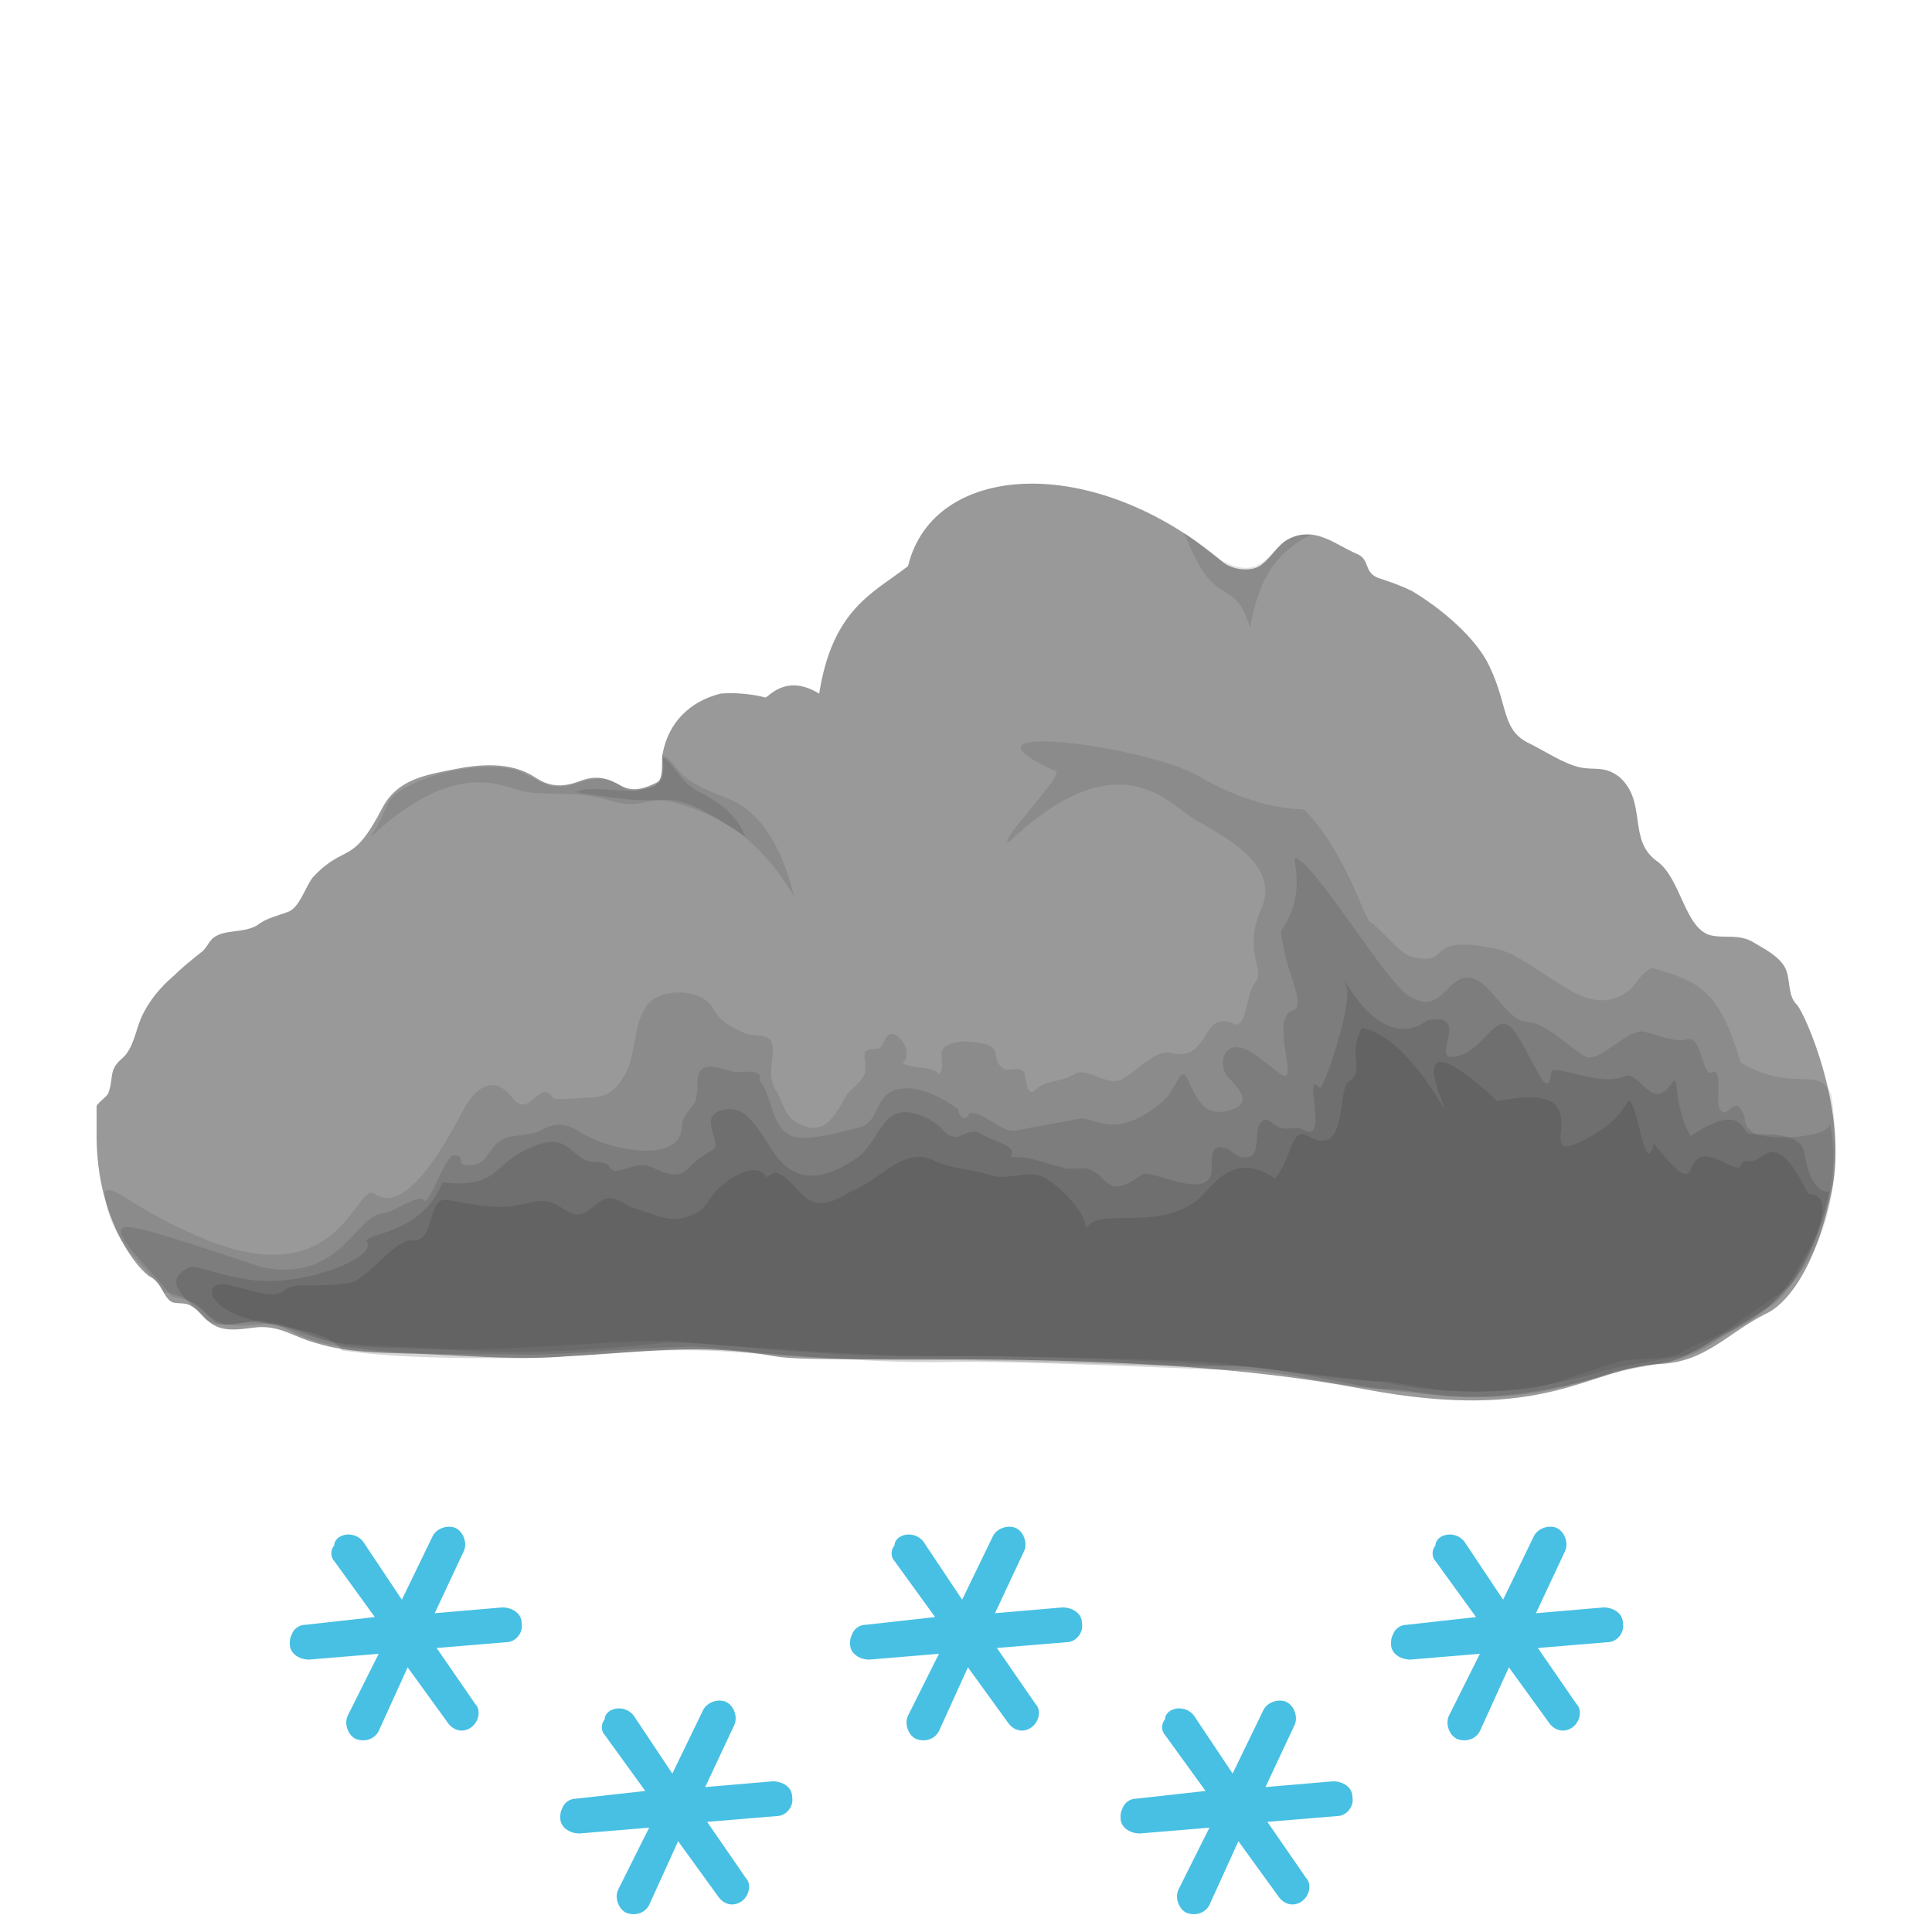
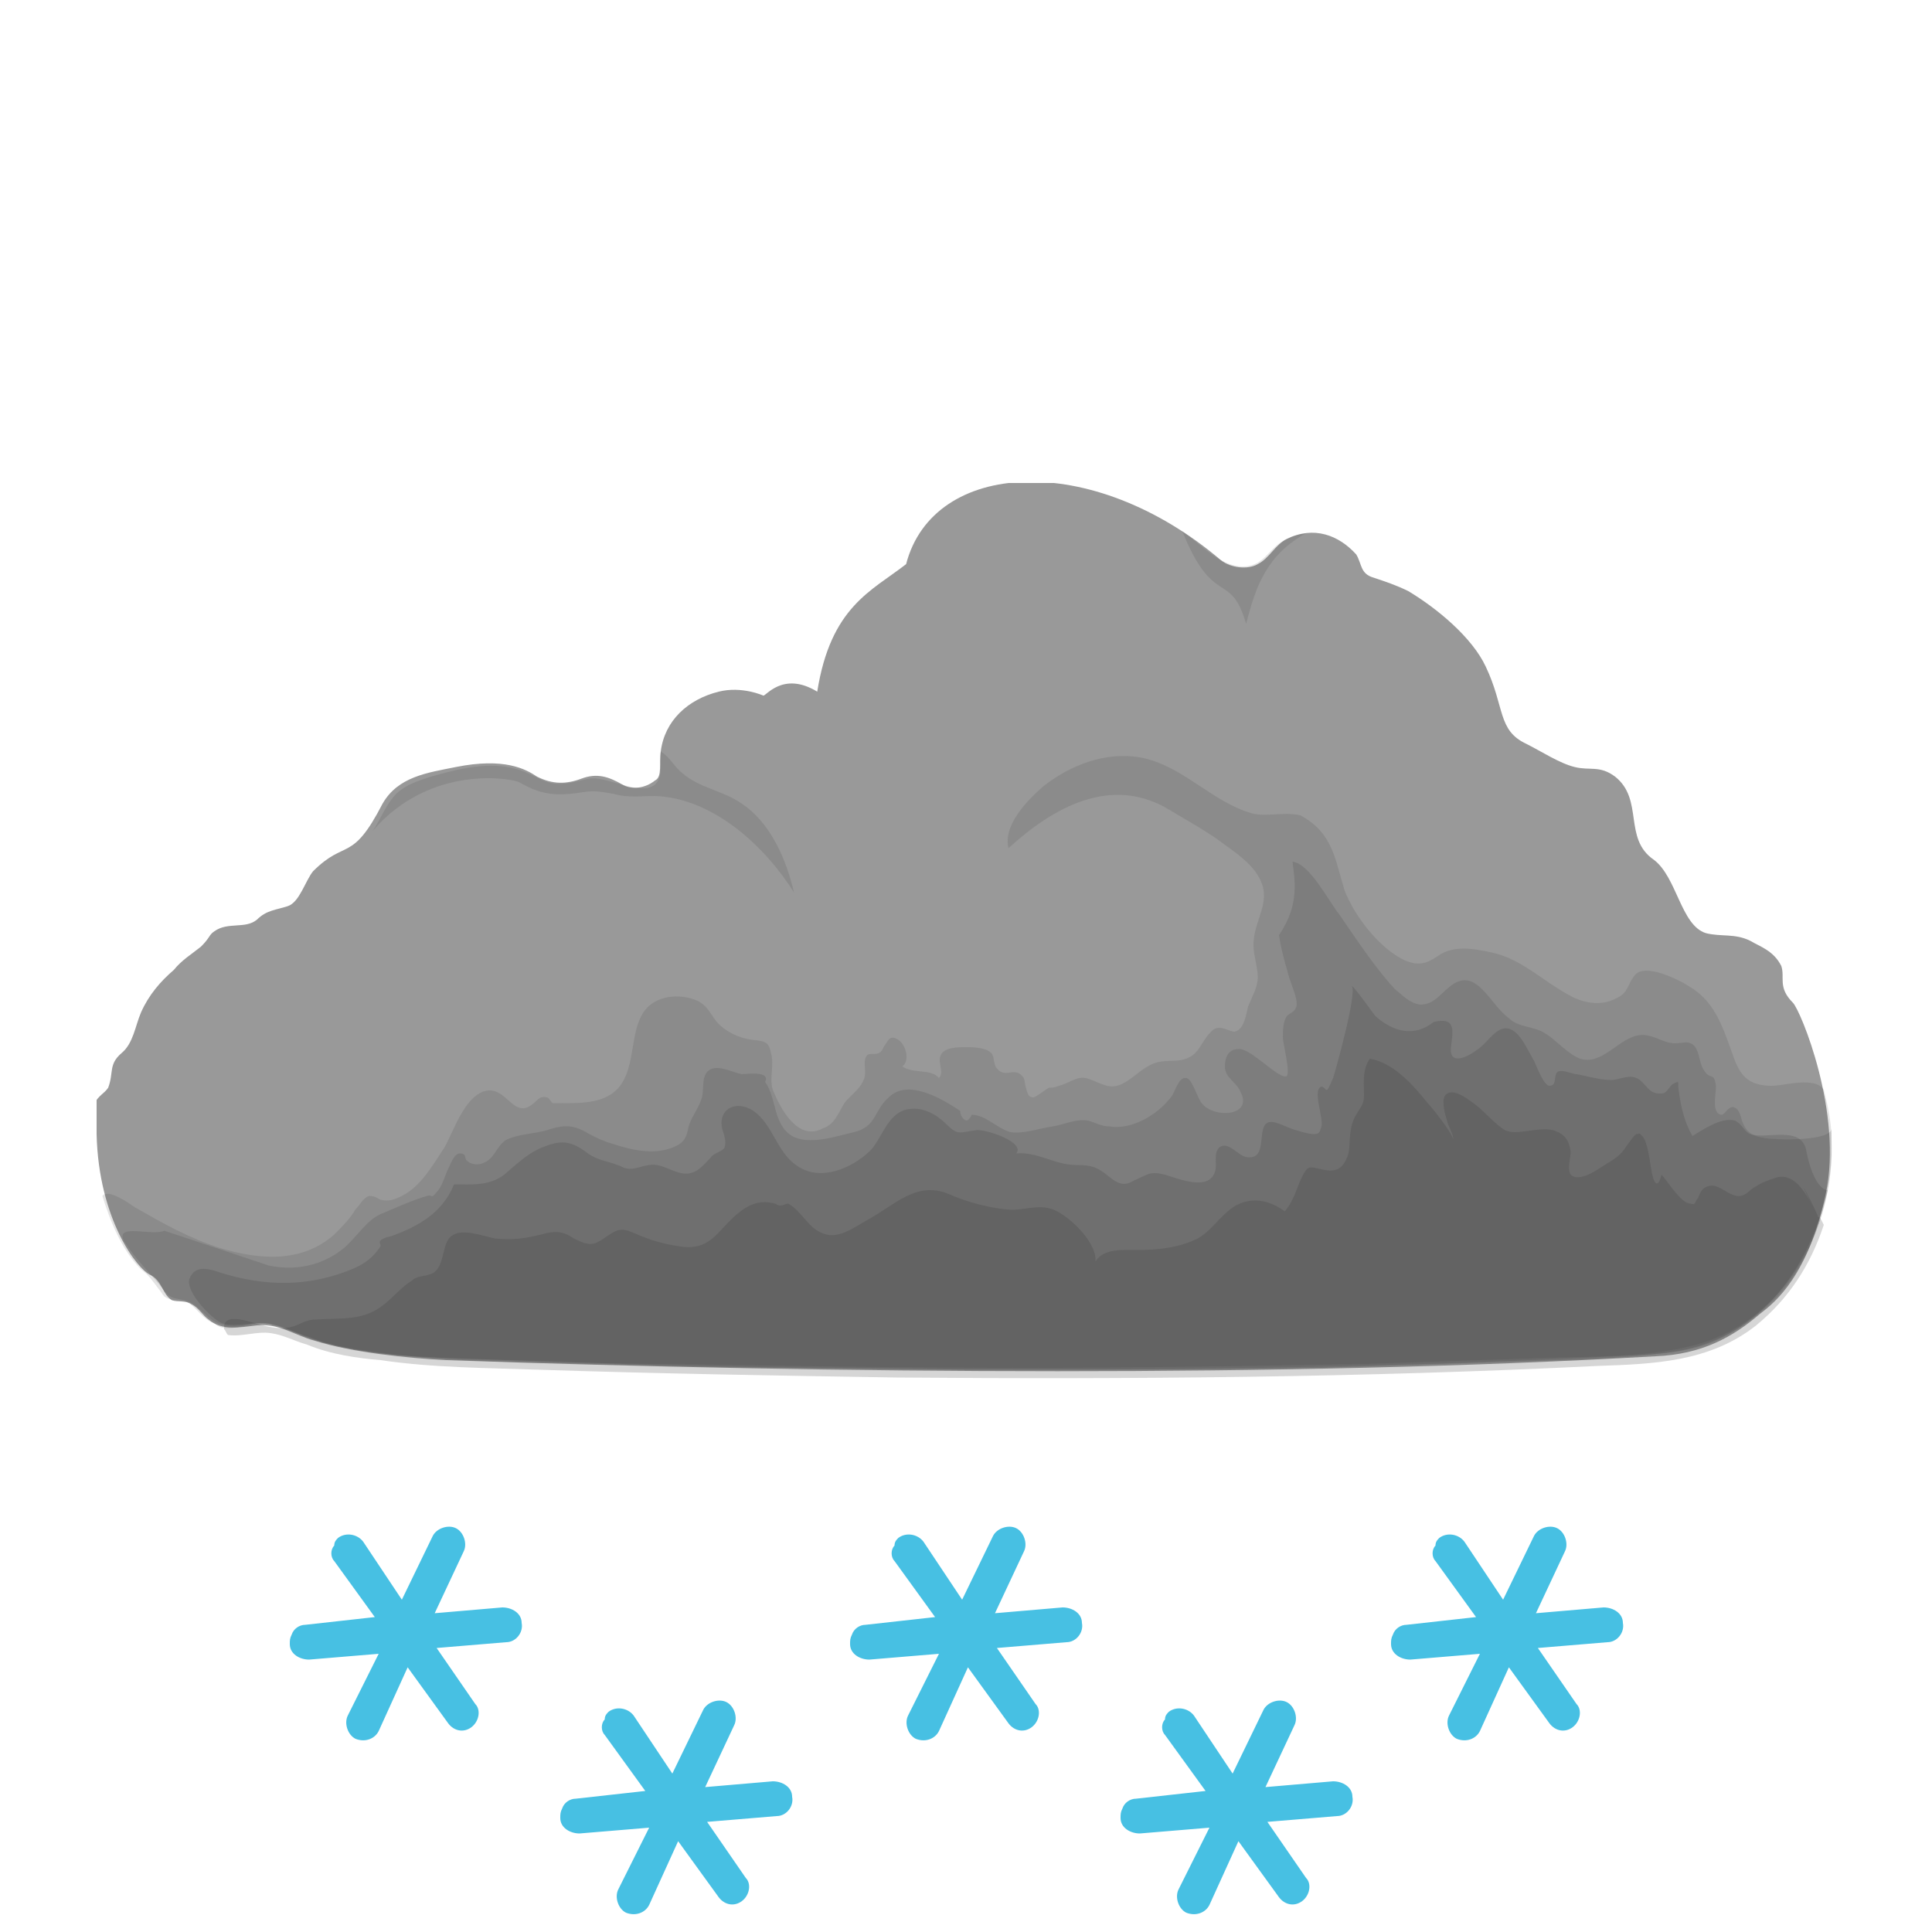
<svg xmlns="http://www.w3.org/2000/svg" xmlns:xlink="http://www.w3.org/1999/xlink" x="0" y="0" viewBox="0 0 100 100">
  <style type="text/css">.cloud4-primitive {
  color: #323232;
  fill: #999999;
}.snowflake-primitive {
  fill: #47c0e3;
}</style>
  <symbol id="cloud">
-     <path d="M88,27c-0.5-0.5-0.3-1.3-0.6-1.9c-0.3-0.6-1.1-1-1.6-1.3c-0.8-0.5-1.5-0.2-2.3-0.4c-1.3-0.4-1.5-2.9-2.7-3.8 c-1.6-1.1-0.5-3.1-2-4.4c-0.8-0.6-1.3-0.3-2.1-0.5c-0.8-0.2-1.7-0.8-2.5-1.2c-1.5-0.7-1.1-1.9-2.1-4c-0.7-1.5-2.5-3-4-3.9 c-0.6-0.3-1.2-0.5-1.8-0.7c-0.7-0.3-0.4-0.9-1-1.2c-1.2-0.5-2.2-1.5-3.6-0.8c-0.6,0.3-0.9,1-1.5,1.4c-0.5,0.3-1.4,0.2-1.9-0.2 c-6.7-5.7-15-5.2-16.3,0.2c-1.8,1.4-3.9,2.2-4.6,6.6c-1.8-1.1-2.7,0.3-2.8,0.2c0,0-1-0.3-2.3-0.2c-1.6,0.4-2.7,1.5-3,3.1 c-0.1,0.3,0.1,1.3-0.3,1.5c-0.6,0.3-1.2,0.5-1.8,0.2c-0.7-0.4-1.3-0.6-2.1-0.3c-0.8,0.3-1.5,0.4-2.3-0.1c-0.6-0.4-1.7-1-4.2-0.5 c-1.5,0.3-3,0.5-3.8,2c-1.6,3.1-1.9,1.8-3.6,3.6c-0.4,0.5-0.7,1.6-1.3,1.8c-0.5,0.2-1.1,0.3-1.6,0.7c-0.7,0.4-1.6,0.2-2.2,0.6 c-0.3,0.2-0.4,0.6-0.7,0.8c-0.5,0.4-1,0.8-1.4,1.2c-0.7,0.6-1.3,1.3-1.7,2.2c-0.3,0.7-0.4,1.6-1,2.1c-0.7,0.6-0.4,1-0.7,1.8 c-0.2,0.3-0.5,0.4-0.7,0.8C0,32.6,0,33.3,0,33.8c0,4.4,2.2,7,2.8,7.3c0.6,0.3,0.6,1,1.1,1.3c0.3,0.1,0.7,0,1,0.2 c0.4,0.2,0.6,0.6,0.9,0.8c0.7,0.6,1.6,0.4,2.5,0.3c1.2-0.1,1.9,0.5,3,0.8c1.9,0.6,4,0.5,6,0.6c2.4,0.1,4.7,0.3,7.1,0.1 c3.9-0.2,6.8-0.7,10.7,0c2.7,0.5,18.5-0.6,30.5,1.7c9.5,1.8,11.6-1.1,15.3-1.3c2.4-0.1,3.5-1.6,5.5-2.6c0.9-0.4,2.5-2,3.4-6.3 C90.7,32.5,88.4,27.4,88,27z" />
+     <path d="M87.8,26.9c-0.8-0.8-0.4-1.3-0.6-1.9c-0.4-0.8-1.1-1-1.6-1.3c-0.8-0.4-1.5-0.2-2.3-0.4 c-1.3-0.4-1.5-2.9-2.7-3.8c-1.6-1.1-0.5-3.1-2-4.3c-0.8-0.6-1.3-0.3-2.1-0.5c-0.8-0.2-1.7-0.8-2.5-1.2c-1.5-0.7-1.1-1.9-2.1-4 c-0.7-1.5-2.5-3-4-3.9c-0.6-0.3-1.2-0.5-1.8-0.7c-0.7-0.2-0.6-0.7-0.9-1.2c-0.9-1-2.2-1.5-3.6-0.8c-0.6,0.3-0.9,1-1.5,1.3 c-0.5,0.3-1.4,0.2-1.9-0.2c-6.7-5.7-14.9-5.2-16.3,0.2c-1.8,1.4-3.9,2.2-4.6,6.6c-1.8-1.1-2.7,0.3-2.8,0.2c0,0-1.1-0.5-2.3-0.2 c-1.6,0.4-2.8,1.5-3,3.1c-0.1,0.6,0.1,1.3-0.3,1.5c-0.5,0.4-1.2,0.5-1.7,0.2c-0.7-0.4-1.3-0.6-2.1-0.3c-0.8,0.3-1.5,0.3-2.3-0.1 c-0.6-0.4-1.7-1-4.2-0.5c-1.5,0.3-3,0.5-3.8,1.9c-1.6,3.1-1.9,1.8-3.6,3.5c-0.4,0.5-0.7,1.6-1.3,1.8c-0.6,0.2-1.1,0.2-1.6,0.7 c-0.6,0.5-1.5,0.1-2.2,0.6c-0.3,0.2-0.2,0.3-0.7,0.8c-0.5,0.4-1,0.7-1.4,1.2c-0.7,0.6-1.3,1.3-1.7,2.2c-0.3,0.7-0.4,1.6-1,2.1 c-0.7,0.6-0.4,1-0.7,1.8c-0.2,0.3-0.5,0.4-0.7,0.8C0,32.5,0,33.1,0,33.7c0.1,4.4,2.1,7,2.8,7.3c0.6,0.3,0.6,1,1.1,1.3 c0.3,0.1,0.7,0,1,0.2c0.4,0.2,0.6,0.6,0.9,0.8c0.7,0.6,1.6,0.4,2.5,0.3c1.2-0.1,1.9,0.5,3,0.8c1.9,0.6,4.8,0.9,6.8,1 c20.1,0.7,43.4,0.9,62.6-0.2c2.4-0.1,4-1,5.4-2.2c0.8-0.6,2.5-2,3.4-6.2S88.2,27.3,87.8,26.9z" />
    <g fill="currentColor">
-       <path opacity="0.14" d="M89.8,31.7c-0.6-1.6-2-0.1-4.7-1.7c-1.1-3.7-2.1-4.2-4.6-4.9c-0.5,0.2-0.8,0.8-1.1,1.1 c-0.6,0.5-1.3,0.7-2.1,0.5c-1.5-0.4-3.4-2.3-4.9-2.6c-3.9-0.8-2.1,1-4.4,0.4c-0.6-0.2-1.5-1.4-2.1-1.8c-0.3-0.2-1.3-3.7-3.4-5.8 c-2.3-0.1-4-0.9-5.6-1.8c-2.7-1.5-13.2-2.9-7.3-0.2c0.7,0-3,3.7-2.4,3.7c5.7-5.4,8.3-2,9.6-1.2c2,1.1,4.4,2.5,3.5,4.6 c-1,2.2,0.2,3.2-0.3,3.8c-0.5,0.6-0.5,2.5-1.1,2.2c-1.8-0.8-1.2,2-3.3,1.5c-0.8-0.2-1.8,1-2.6,1.4c-0.8,0.3-1.7-0.7-2.4-0.3 c-0.6,0.4-1.5,0.3-2,0.8c-0.5,0.5-0.5-0.8-0.6-0.9c-0.3-0.4-0.9,0.1-1.2-0.3c-0.5-0.5,0.1-1-1-1.2c-0.5-0.1-1.4-0.2-1.9,0.2 c-0.4,0.3,0.1,1-0.3,1.4c-0.4-0.5-1.3-0.2-1.9-0.6c0.5-0.3,0.1-1.2-0.3-1.4c-0.7-0.4-0.5,0.7-1.1,0.7c-0.8,0-0.5,0.3-0.5,1 c0,0.6-0.7,1-1,1.4c-0.6,1.1-1.2,2.3-2.7,1.3c-0.5-0.3-0.6-1-0.9-1.5c-0.5-0.8-0.2-1.3-0.2-2.2c0-0.9-0.8-0.6-1.4-0.8 c-0.7-0.3-1.3-0.6-1.7-1.3c-0.5-1-2.5-1.1-3.3-0.3c-0.9,1-0.6,2.7-1.3,3.8c-0.4,0.7-0.9,1.1-1.7,1.1c-0.3,0-1.9,0.2-2,0 c-0.7-1-1.2,1.2-2.1,0c-1-1.3-2-0.4-2.6,0.8c-0.9,1.7-2.9,5.3-4.5,4.2c-1-0.7-1.7,5.3-8.9,2.3c-3.6-1.5-4.7-2.9-5.1-2.4 c0.3,2.7,2,3.6,3.1,5.2c1.2,0.1,1.9,0.9,2.5,1.4c0.6,0.7,2.2-0.2,2.7,0.1c1.3,0.1,2.5,0.9,3.8,1.1c1.7,0.2,3.4,0.2,5.1,0.3 c3.6,0.2,8.1-0.4,11.9-0.4c1.4,0,7.9,0.9,13.5,0.8c4.3-0.1,10.7,0.2,15.8,0.5c1.8,0.1,6.3,0.7,7.4,0.8c1.2,0.1,2.7,0.8,7.9,0.4 c1-0.1,4.1-1.3,5-1.5c0.8-0.1,2.5,0,3.1-0.5C83.8,43.9,91.3,42.7,89.8,31.7z" />
-       <path opacity="0.16" d="M85.7,33.6c-0.6-0.5-0.2-0.6-0.6-1.2c-0.4-0.6-0.7,0.6-1.1,0c-0.2-0.4,0.2-2.2-0.4-1.9 c-0.5,0.3-0.5-2-1.3-1.7c-0.5,0.2-1.7-0.3-2.2-0.4c-0.8-0.2-2.3,1.6-3,1.3c-0.4-0.1-2.1-1.8-3-1.8c-1.2,0-2-2.4-3.2-2.3 c-1.1,0.1-1.3,1.9-2.9,1c-1.2-0.6-5-7.1-6-7.2c0.1,0.9,0.4,2.2-0.7,3.8c0.2,2.1,1.4,3.9,0.6,4.1c-1.2,0.4,0.4,4-0.6,3.3 c-0.6-0.4-1.6-1.4-2.3-1.4c-0.8,0-0.9,1.1-0.4,1.6c0.6,0.6,1.3,1.4-0.1,1.7c-1.2,0.3-1.6-0.7-2-1.6c-0.4-0.9-0.6,0.5-1.3,1.1 c-2.5,2.1-3.5,0.8-4.3,0.9c-1,0.2-2.3,0.4-3.2,0.6c-0.9,0.2-1.6-0.9-2.5-0.9c-0.1,0.2-0.2,0.3-0.3,0.3c-0.2-0.1-0.3-0.3-0.3-0.5 c-0.9-0.6-2.1-1.3-3.2-1c-1.2,0.3-0.8,1.8-2.1,2c-0.8,0.2-2.5,0.7-3.3,0.4c-1.1-0.4-1-2.1-1.7-2.9c0.3-0.6-1-0.4-1.2-0.4 c-0.7-0.1-1.9-0.8-2,0.4c0,0.3,0,0.7-0.1,1.1c-0.2,0.4-0.7,0.7-0.7,1.3c-0.1,2.1-4,1.1-5.1,0.4c-0.8-0.5-1.3-0.7-2.2-0.2 c-0.7,0.4-1.7,0.1-2.3,0.7c-0.6,0.6-0.6,1.2-1.6,1.1c-0.5-0.1,0-0.5-0.6-0.5c-0.5,0-1.3,2.8-1.6,2.3c-0.2-0.3-1.7,0.7-2,0.7 c-1.5,0-2.2,3.6-6.3,2.8c-4.3-1.4-7.1-2.4-7.3-2c-0.3,0.5,1.5,2.1,2.6,3.5c0.9,0.2,1.2,0.3,1.7,0.8c1.2,1.4,3.3,0.2,4.2,0.8 c1.3,0.5,2.5,0.9,3.9,1c1.7,0.1,3.5,0.1,5.2,0.2c3.4,0.2,6.7,0,10.5-0.4c1.5-0.1,8.4,0.7,15,0.7c4.8,0,11.6,0.2,13,0.3 c1.5,0.1,7.5,1,8.9,1c1.6-0.1,4.5,1.5,11.2-0.4c1.2-0.4,3.4-0.7,4.5-0.9c1-0.2,2.1-1.2,5.2-3.3c1-0.6,3.4-5,2.5-8.8 C89.9,33.9,86.4,34.1,85.7,33.6z" />
-       <path opacity="0.18" d="M85.4,33.6c-0.4-0.7-0.9-1.1-2.9,0.2c-1-1.8-0.5-3.4-1-2.7c-1,1.5-1.6-0.7-2.4-0.4 c-1.3,0.6-3.7-0.7-3.8-0.2c-0.2,1.7-0.9-0.7-1.9-2.1c-1-1.4-1.6,1.3-3.3,1.3c-0.9,0,1-2.3-1.2-1.9c-2.7,2-4.8-3.3-4.2-1.7 c0.3,0.9-1.2,5.4-1.4,5.2c-0.9-1,0.5,2.9-0.8,2.2c-0.5-0.3-0.9,0.1-1.4-0.2c-0.3-0.2-0.6-0.6-0.9-0.1c-0.3,0.5,0.1,1.8-0.8,1.7 c-0.5,0-0.7-0.5-1.1-0.5c-0.9-0.2-0.4,1.3-0.7,1.6c-0.7,0.9-3-0.5-3.5-0.2c-1.9,1.4-1.7,0-2.8-0.3c-0.5-0.1-0.9,0.1-1.4-0.1 c-0.9-0.2-1.7-0.6-2.6-0.5c0.5-0.6-1.1-0.9-1.5-1.2c-0.6-0.4-1,0.3-1.6,0.1c-0.3-0.1-0.4-0.4-0.7-0.6c-0.4-0.3-0.8-0.5-1.3-0.6 c-1.6-0.3-1.7,1.5-2.8,2.3c-1.3,0.9-2.8,1.5-4,0.2c-0.7-0.7-1.4-2.7-2.6-2.7c-2,0.1-0.3,1.8-0.9,2.1c-0.5,0.3-0.8,0.5-1.2,0.9 c-0.6,0.7-1.3,0.3-2,0c-0.7-0.3-1.2,0.2-1.9,0.2c-0.2,0-0.3-0.4-0.5-0.4c-0.4-0.1-0.7,0-1.1-0.2c-0.5-0.3-0.9-0.9-1.6-0.9 c-0.6,0-1.4,0.4-1.9,0.7c-0.5,0.3-0.9,0.8-1.4,1.1c-0.7,0.4-1.6,0.4-2.4,0.3c-1.1,2.8-4.2,2.6-3.9,3.1c0.4,0.7-2.3,1.9-4.8,2 c-2.1,0.1-4-0.9-4.4-0.7c-1.5,0.7-0.2,1.6,0.9,2.7C6.6,44,7.7,43,9.6,43.7c0.8,0.3,1,0.6,2.5,0.9c2.9,0.5,6,0.5,9,0.5 c3.2,0.1,5.3-0.3,9.8-0.4c1.3,0,5.6,0.8,12.9,0.7c3.9,0,12.9,0.4,14.8,0.3c2.1-0.1,6.6,1.1,8.6,1.3c1.9,0.1,5.6,1.1,11.3-1 c0.6-0.2,3-0.3,4.5-1.1c0.6-0.3,2.9-1.9,3.5-2.2c1.4-0.8,2.7-3.6,3.2-6.1c0,0.2-1,0.2-1.3-1.9C88.2,33.3,85.5,33.9,85.4,33.6z" />
-       <path opacity="0.2" d="M35.2,35.7C35.1,35.6,34.8,35.5,35.2,35.7L35.2,35.7z M84.1,35.1c-2.5-1.2-0.6,2.7-3.5-0.9 c-0.5,2.1-0.9-3-1.4-2.1c-0.5,0.9-1.4,1.5-2.4,2c-2.7,1.3,1.5-3.3-4.3-2.1c0,0-4.6-4.5-2.9-0.1c0.8,2.1-1.3-3.1-4.1-3.7 c-0.8,1.4,0.2,2.2-0.7,2.8c-0.6,0.4,0,4-2.1,2.8c-0.9-0.5-0.8,1.1-1.7,2.2c-2.2-1.5-3.2,0.4-4,1.1c-2.2,1.7-5.1,0.3-5.8,1.5 c0.1-0.9-1.9-2.8-2.6-2.8c-0.8-0.1-1.6,0.3-2.4,0c-1-0.3-1.9-0.3-2.8-0.7c-1.5-0.8-2.7,0.8-4,1.4c-0.7,0.3-1.5,1-2.3,0.7 c-0.8-0.3-1.1-1.2-1.9-1.5c0,0-0.2,0-0.3,0.1c-0.4,0.3-0.2-0.1-0.6-0.2c-0.7-0.2-1.7,0.5-2.2,1c-0.6,0.7-0.6,1.1-1.6,1.4 c-0.9,0.3-1.7-0.2-2.5-0.4c-0.8-0.2-1.2-1-2.1-0.3c-0.6,0.5-0.9,0.8-1.7,0.3c-1-0.7-1.4-0.4-2.5-0.2c-1.1,0.2-2.5-0.1-3.6-0.3 c-1-0.1-0.6,2.2-1.7,2.1c-1-0.1-2.3,2-3.3,2.2c-1.7,0.3-2.8-0.1-3.4,0.4c-0.9,0.8-4-1.3-3.7,0.3c1.2,1.9,5.6,1.2,6.7,2.8 c2.9,0.4,6,0.4,8.9,0.4c3.1,0,6-0.5,9.8-0.4c1.3,0,8.9,0.7,12.5,0.6c3.7-0.1,13.2,0.4,14.9,0.4c2.1-0.1,5.8,1,8,1 c1.9,0,4.3,1.2,10.9-0.6c1.3-0.4,3-0.7,3.6-0.8c0.7-0.1,2.3-1.1,2.9-1.4c1.7-0.8,2.9-1.5,4.3-4.2c0,0.1,1.8-3.1,0.1-3.1 c-1.7-3.4-2.2-1.8-2.9-1.7C84.6,35,85.7,35.9,84.1,35.1z" />
-       <path opacity="0.14" d="M26,15.3c0.9-0.1,1.4,0.9,2.1,0.6c0.6-0.2,1.3,0.1,1.2-1.8c1,0.5,0.3,1.1,3.3,2.2c2.5,0.9,3.3,4.3,3.5,5.1 c-1.5-2.5-3.2-4-6-4.8c-1.6-0.5-1.7,0.3-3.3-0.1c-1.9-0.6-2.8-0.3-4.5-0.5c-1.3-0.2-3.5-1.9-8.1,2.3c0.9-1.4,0.7-1.8,1.4-2.3 c1.7-1.1,4.2-1.5,5.9-1.2c0.6,0.1,1.3,0.7,2.1,0.9C24.7,15.8,24.7,15.4,26,15.3z" />
-       <path opacity="0.14" d="M62.8,2.7c-1.9-0.3-1.9,2.2-3.9,1.6c-1.2-0.4-1.6-1.1-2.6-1.7c1.6,4.2,2.6,2.1,3.4,4.9C60.1,5.4,60.7,3.8,62.8,2.7z" />
-       <path opacity="0.16" d="M29.1,15.5c0.2-0.1,0.3-0.5,0.2-1.3c0.5,0.2,0.9,1.3,1.9,1.8c2,1,2.2,2,2.4,2.3c-2.2-1.4-3.1-2-4.6-1.9 c-1.6,0.1-3.4-0.3-4.2-0.4C25.8,15.5,27.9,16.4,29.1,15.5z" />
+       <path opacity="0.14" d="M89.8,34c0-0.9-0.2-1.8-0.4-2.6c-0.5-0.7-2-0.2-2.7-0.2c-1.7,0-1.8-1.1-2.3-2.4 c-0.4-1.1-0.9-2.1-1.9-2.7c-0.6-0.4-2.4-1.3-2.9-0.6c-0.4,0.5-0.3,0.9-1,1.2c-0.8,0.4-1.7,0.2-2.4-0.2c-1.3-0.7-2.5-1.9-4-2.2 c-0.9-0.2-2-0.4-2.8,0.2c-0.6,0.4-1,0.5-1.7,0.2c-1.3-0.6-2.6-2.3-3.1-3.6c-0.5-1.6-0.6-3-2.3-3.9c-0.9-0.2-1.7,0.1-2.5-0.1 c-2.1-0.6-3.6-2.5-5.8-2.9c-1.8-0.3-3.6,0.4-5,1.5c-0.8,0.7-2.1,2-1.8,3.2c2.3-2.1,5.3-3.8,8.3-2c1,0.6,2.1,1.2,3,1.9 c0.7,0.5,1.5,1.1,1.8,1.9c0.4,1-0.3,1.9-0.4,2.9c-0.1,0.7,0.2,1.3,0.2,2c0,0.5-0.3,1-0.5,1.5c-0.1,0.4-0.2,1.2-0.7,1.3 c-0.2,0-0.5-0.2-0.8-0.2c-0.3,0-0.4,0.2-0.6,0.4c-0.3,0.4-0.5,0.9-0.9,1.1c-0.7,0.4-1.4,0-2.2,0.5c-0.7,0.4-1.3,1.2-2.1,1 c-0.4-0.1-0.7-0.3-1.1-0.4c-0.5-0.1-0.9,0.3-1.4,0.4c-0.2,0.1-0.4,0.1-0.5,0.1c-0.2,0.1-0.7,0.5-0.8,0.5c-0.3,0-0.3-0.2-0.4-0.5 c-0.1-0.3,0-0.5-0.3-0.7c-0.4-0.3-0.8,0.2-1.2-0.3c-0.2-0.2-0.1-0.6-0.3-0.8c-0.3-0.3-1-0.3-1.3-0.3c-0.4,0-1.1,0-1.3,0.4 c-0.2,0.4,0.2,0.9-0.1,1.2c-0.4-0.5-1.3-0.2-1.9-0.6c0.4-0.3,0.2-1-0.1-1.3c-0.5-0.4-0.6-0.1-0.8,0.2c-0.1,0.1-0.1,0.3-0.3,0.4 c-0.2,0.1-0.4,0-0.6,0.1c-0.3,0.3,0,0.9-0.2,1.3c-0.2,0.5-0.7,0.8-1,1.2c-0.3,0.5-0.5,1.1-1.1,1.3c-1.3,0.7-2.2-1-2.6-2 c-0.2-0.6,0.1-1.3-0.1-1.9c-0.1-0.7-0.5-0.6-1.1-0.7c-0.6-0.1-1.2-0.4-1.6-0.8c-0.4-0.4-0.5-0.9-1.1-1.2c-0.9-0.4-2.2-0.3-2.8,0.6 c-0.7,1.1-0.4,2.7-1.2,3.8c-0.7,0.9-1.9,0.9-3,0.9c-0.2,0-0.4,0-0.5,0c-0.1-0.1-0.2-0.3-0.3-0.3c-0.4-0.1-0.5,0.2-0.8,0.4 c-1,0.7-1.3-1.1-2.5-0.7c-1,0.4-1.5,2-2,2.9c-0.6,0.9-1.2,2-2.2,2.5c-0.4,0.2-0.7,0.3-1.1,0.2c-0.2-0.1-0.3-0.2-0.6-0.2 c-0.3,0.1-0.5,0.5-0.7,0.7c-0.3,0.5-0.7,0.9-1.1,1.3c-1.7,1.5-3.9,1.3-5.9,0.7c-1.6-0.5-3-1.3-4.4-2.1c-0.3-0.2-1.4-1-1.7-0.6 c0.4,1.3,1,2.8,2,3.8c0.4,0.3,0.6,0.6,0.9,1c0.1,0.1,0.2,0.3,0.3,0.4c0.4,0.3,0.8,0.1,1.2,0.3h0c0.5,0.3,0.8,0.9,1.4,1.1 c0.5,0.5,1.5,0.1,2.1,0h0c0.2,0,0.3,0,0.5,0h0c0.1,0,0.3,0,0.4,0.1l0,0c0,0,0,0,0,0c1.2,0.3,2.3,0.9,3.5,1.1 c2.8,0.6,5.6,0.6,8.4,0.7c2.9,0.1,5.7,0.2,8.6,0.2c6.2,0.1,12.3,0.2,18.5,0.2c5.8,0,11.6-0.1,17.5-0.2c3-0.1,6-0.2,9-0.3 c2.5-0.1,5.3,0,7.8-0.6C87.3,43.6,90,38.6,89.8,34C89.8,33.6,89.8,34.3,89.8,34z" />
+       <path opacity="0.16" d="M89.8,33.4c0,0.7-3,0.6-3.5,0.5c-0.6-0.1-0.9-0.3-1.1-0.8c-0.1-0.2-0.1-0.7-0.5-0.8 c-0.3,0-0.4,0.4-0.6,0.4c-0.6-0.1-0.2-1.3-0.3-1.6c-0.1-0.6-0.3-0.2-0.6-0.7C82.9,30,83,29.2,82.5,29c-0.2-0.1-0.5,0-0.8,0 c-0.5,0-0.9-0.3-1.4-0.4c-1.3-0.3-2.2,1.6-3.5,1.2c-0.6-0.2-1.3-1-1.8-1.3c-0.6-0.4-1.4-0.3-1.9-0.8c-1-0.7-1.7-2.8-3.1-1.6 c-0.5,0.4-0.8,0.9-1.5,0.9c-0.6-0.1-0.9-0.5-1.3-0.8c-1.1-1.2-2-2.6-2.9-3.9c-0.5-0.6-1.5-2.6-2.4-2.7c0.1,0.9,0.4,2.2-0.7,3.8 c0.1,0.7,0.3,1.4,0.5,2.1c0.1,0.4,0.5,1.2,0.4,1.6c-0.1,0.3-0.3,0.3-0.5,0.5c-0.2,0.3-0.2,0.8-0.2,1.1c0,0.3,0.4,1.8,0.2,2 c-0.4,0.2-1.9-1.5-2.5-1.4c-0.5,0-0.7,0.4-0.7,0.9c0,0.6,0.6,0.8,0.8,1.3c0.7,1.3-1.4,1.4-2,0.6c-0.2-0.2-0.5-1.3-0.8-1.3 c-0.4-0.1-0.6,0.8-0.8,1c-0.7,0.9-2,1.7-3.2,1.5c-0.4,0-0.7-0.2-1.1-0.3c-0.6-0.1-1.2,0.2-1.8,0.3c-0.7,0.1-1.5,0.4-2.2,0.3 c-0.7-0.2-1.3-0.9-2-0.9c-0.1,0.2-0.2,0.3-0.3,0.3c-0.2-0.1-0.3-0.3-0.3-0.5c-0.9-0.6-2.7-1.7-3.7-0.7c-0.8,0.7-0.6,1.5-1.8,1.8 c-0.9,0.2-2.3,0.7-3.2,0.2c-1-0.6-0.8-2-1.4-2.8c0.3-0.6-1-0.4-1.2-0.4c-0.5-0.1-1-0.4-1.5-0.3c-0.7,0.2-0.4,1.1-0.6,1.6 c-0.2,0.6-0.6,1-0.7,1.6c-0.1,0.5-0.3,0.7-0.8,0.9c-1,0.4-2.2,0.1-3.1-0.2c-0.4-0.1-0.8-0.3-1.2-0.5c-0.8-0.5-1.3-0.5-2.2-0.2 c-0.7,0.2-1.5,0.2-2.1,0.5c-0.5,0.3-0.6,1-1.2,1.2c-0.2,0.1-0.6,0.1-0.8-0.1c-0.2-0.1,0-0.4-0.4-0.4c-0.3,0-0.5,0.6-0.6,0.8 c-0.2,0.4-0.3,0.9-0.6,1.2c-0.3,0.4-0.2,0.1-0.5,0.2c-0.7,0.2-1.6,0.6-2.3,0.9c-0.8,0.3-1.3,1.2-2,1.8c-1.1,0.9-2.5,1.2-3.9,0.9 c-1.8-0.6-3.6-1.2-5.4-1.8C2.9,39,1,38.3,1.4,39.2c0.6,1,1.4,1.7,2.1,2.6c0.4,0.6,0.9,0.3,1.5,0.7c0.6,0.4,0.9,1,1.7,1.1 c0.6,0.1,1.3-0.1,1.9-0.1c0.8,0,1.5,0.4,2.2,0.7c1.4,0.5,3,0.7,4.5,0.9c3.4,0.4,6.9,0.4,10.3,0.5c3.5,0.1,7.1,0.2,10.6,0.2 c14.2,0.2,28.4,0.1,42.5-0.6c1.7-0.1,3.5-0.1,5.1-0.8c1.1-0.5,2.1-1.2,3-2.1c1.9-1.9,2.9-4.9,3-7.5C89.8,34.3,89.8,33.9,89.8,33.4z  M83.2,31.3C83.2,31.3,83.2,31.3,83.2,31.3L83.2,31.3C83.2,31.3,83.2,31.3,83.2,31.3z" />
+       <path opacity="0.18" d="M88.5,34.6c-0.2-1.4-2.1-0.6-2.9-0.9c-0.3-0.1-0.4-0.5-0.8-0.7c-0.7-0.2-1.7,0.5-2.2,0.8 c-0.4-0.7-0.6-1.5-0.7-2.3c-0.1-0.5,0.1-0.6-0.3-0.4c-0.2,0.1-0.3,0.5-0.6,0.5c-0.2,0-0.3,0-0.5-0.1c-0.3-0.2-0.5-0.6-0.8-0.7 c-0.4-0.2-0.9,0.1-1.3,0.1c-0.6,0-1.2-0.2-1.8-0.3c-0.2,0-0.8-0.3-1-0.1c-0.2,0.2,0,0.7-0.4,0.7c-0.3,0-0.7-1.1-0.8-1.3 c-0.3-0.5-0.6-1.2-1-1.5c-0.8-0.6-1.3,0.5-1.9,0.9c-0.5,0.4-1.5,0.9-1.4-0.1c0.1-0.8,0.3-1.6-0.9-1.3c-1,0.8-2.1,0.5-3-0.3 c-0.1-0.1-1.2-1.7-1.3-1.6c0.5-0.1-0.8,4.5-0.9,4.8c-0.1,0.2-0.2,0.5-0.3,0.6c-0.1,0.1-0.2-0.3-0.4-0.1c-0.3,0.3,0.2,1.6,0.1,2 c-0.1,0.3-0.1,0.4-0.4,0.4c-0.2,0-0.6-0.1-0.9-0.2c-0.4-0.1-0.7-0.3-1.1-0.4c-1.2-0.3-0.2,1.9-1.4,1.8c-0.5,0-1-0.9-1.5-0.5 c-0.3,0.3-0.1,0.9-0.2,1.2c-0.3,1.1-1.9,0.4-2.6,0.2c-0.8-0.2-0.9,0-1.6,0.3c-0.5,0.3-0.8,0.2-1.3-0.2c-0.6-0.5-0.9-0.6-1.7-0.6 c-1.1,0-2-0.7-3.1-0.6c0.5-0.6-1.7-1.3-2.1-1.2c-0.8,0.1-0.9,0.3-1.5-0.3c-0.5-0.5-1.2-0.9-1.9-0.8c-1.1,0.1-1.4,1.4-2,2.1 c-1,1-2.7,1.7-3.9,0.8c-1-0.7-1.2-2.1-2.2-2.8c-0.9-0.6-1.9-0.1-1.6,1c0.1,0.3,0.2,0.6,0.1,0.9c-0.1,0.2-0.6,0.3-0.7,0.5 c-0.3,0.3-0.6,0.7-1,0.8c-0.6,0.2-1.2-0.3-1.8-0.4c-0.7-0.1-1.2,0.4-1.8,0.1c-0.6-0.3-1.3-0.3-1.9-0.8c-0.7-0.5-1.2-0.6-2-0.3 c-0.9,0.3-1.5,0.9-2.2,1.5c-0.8,0.6-1.7,0.5-2.6,0.5c-0.6,1.5-1.9,2.2-3.3,2.7c-0.1,0-0.4,0.1-0.5,0.2c-0.1,0.1,0,0.2,0,0.3 c-0.4,0.6-0.8,0.9-1.5,1.2c-2.2,0.9-4.4,0.9-6.7,0.2c-0.6-0.2-1.4-0.5-1.7,0.3c-0.2,0.7,1.2,2.1,1.7,2.3c0.8,0.2,1.5-0.1,2.3,0 c0.8,0.1,1.5,0.5,2.2,0.7c2.2,0.9,5.1,1,7.5,1.1c2.9,0.1,5.9,0.2,8.8,0.3c6,0.2,12,0.2,18,0.3c6,0,12.1,0,18.1-0.1 c3.1-0.1,6.2-0.2,9.2-0.3c2.9-0.1,5.9-0.1,8.8-0.5c4.6-0.6,7.2-4.2,8.2-8.4C89.3,36.6,88.8,36.1,88.5,34.6z" />
+       <path opacity="0.14" d="M59.5,7.3c0.5-2,1.1-3.6,3.1-4.7c-0.7,0.1-1.2,0.3-1.7,0.8c-0.4,0.4-0.7,0.8-1.3,0.9 c-1.3,0.2-2.4-1.1-3.4-1.8C57.8,6.5,58.7,4.5,59.5,7.3C60,5.3,58.7,4.5,59.5,7.3z" />
+       <path opacity="0.14" d="M21.9,15.5c1.2,0.7,2,0.7,3.3,0.5c0.6-0.1,1,0,1.6,0.1c0.7,0.2,1.4,0.1,2.1,0.1 c3,0.1,5.7,2.6,7.2,5c-0.4-1.7-1.2-3.6-2.7-4.6c-1-0.7-2.2-0.8-3.1-1.6c-0.4-0.3-0.6-0.8-1.1-1.1c0,0.1,0,0.1,0,0.2 c0,0.2,0,0.4,0,0.6c0,2.2-2.6,0.4-3.7,0.6c-1,0.2-1.6,0.5-2.6,0c-0.4-0.2-0.8-0.4-1.2-0.5c-1.4-0.4-3,0-4.4,0.4 c-0.6,0.2-1.3,0.4-1.8,0.9c-0.5,0.5-0.8,1.3-1.2,1.9C17.3,14.5,21.6,15.3,21.9,15.5z" />
+       <path opacity="0.2" d="M89.1,38c-0.4-0.8-1.1-2.5-2.3-2c-0.3,0.1-0.6,0.2-0.9,0.4c-0.4,0.2-0.4,0.4-0.8,0.5 c-0.6,0.1-1.1-0.7-1.7-0.5c-0.3,0.1-0.4,0.3-0.5,0.6c-0.2,0.2-0.1,0.4-0.4,0.3c-0.5,0-1.2-1.2-1.5-1.5c-0.2,0.8-0.4,0.4-0.5-0.1 c-0.1-0.5-0.2-1.6-0.5-1.9c-0.2-0.2-0.1-0.1-0.3-0.1c-0.2,0.1-0.6,0.8-0.8,1c-0.3,0.3-0.7,0.5-1,0.7c-0.3,0.2-1.2,0.8-1.6,0.4 c-0.2-0.3,0-0.9,0-1.2c-0.1-0.6-0.3-0.9-0.9-1.1c-0.8-0.2-1.9,0.3-2.5,0c-0.5-0.3-1-0.9-1.5-1.3c-0.3-0.2-1.2-1-1.6-0.5 c-0.2,0.3,0,1,0.1,1.3c0,0.2,0.4,0.8,0.3,1c0.1-0.2-1.1-1.7-1.3-1.9c-0.8-1-1.8-2.1-3-2.3c-0.4,0.6-0.3,1.2-0.3,1.9 c0,0.5-0.2,0.6-0.4,1c-0.4,0.6-0.3,1.4-0.4,2c-0.3,0.9-0.7,1-1.5,0.8c-0.5-0.1-0.6-0.2-0.9,0.4c-0.3,0.6-0.4,1.2-0.9,1.8 c-0.8-0.6-1.8-0.8-2.7-0.2c-0.7,0.5-1.1,1.2-1.8,1.6c-1,0.5-2.1,0.6-3.2,0.6c-0.6,0-1.7-0.1-2.1,0.6c0.1-1-1.4-2.4-2.2-2.7 c-0.8-0.3-1.6,0.1-2.4,0c-1-0.1-2.1-0.4-3-0.8c-1.7-0.7-2.8,0.6-4.3,1.4c-0.7,0.4-1.5,1-2.3,0.6c-0.7-0.3-1-1.1-1.7-1.5 c-0.1,0-0.3,0.1-0.4,0.1c-0.2,0-0.2-0.1-0.3-0.1c-0.7-0.2-1.3,0-1.9,0.5c-1.1,0.9-1.4,2-3.1,1.7c-0.7-0.1-1.4-0.3-2.1-0.6 c-0.7-0.3-0.9-0.4-1.6,0.1c-0.7,0.5-0.9,0.5-1.7,0.1c-0.6-0.4-1-0.4-1.7-0.2c-0.8,0.2-1.5,0.3-2.4,0.2c-0.5-0.1-1.6-0.5-2.1-0.2 c-0.7,0.3-0.4,1.6-1.1,2c-0.4,0.2-0.8,0.1-1.1,0.4c-0.5,0.3-0.9,0.8-1.4,1.2c-1.1,0.9-2.2,0.7-3.6,0.8c-0.5,0-0.8,0.3-1.3,0.4 c-0.5,0.1-1,0-1.4-0.1c-0.5-0.1-2.1-0.8-2,0.2c0.1,0.1,0.1,0.2,0.2,0.3c0.7,0.1,1.5-0.2,2.2-0.1c0.7,0.1,1.2,0.4,1.9,0.6 c1.2,0.5,2.6,0.7,3.8,0.8c2.7,0.4,5.5,0.4,8.3,0.5c6.1,0.2,12.2,0.3,18.4,0.4c12.1,0.1,24.2,0,36.3-0.6c2.9-0.1,5.8-0.2,8.2-2.1 c1.7-1.4,2.8-3.1,3.5-5.2C89.2,38,89.2,38,89.1,38C87.4,34.6,89.2,38,89.1,38z" />
    </g>
  </symbol>
  <symbol id="snowflake">
    <path d="M4.6,10.6l1.5-3.3l2.1,2.9c0.3,0.4,0.8,0.5,1.2,0.2c0.4-0.3,0.5-0.9,0.2-1.2L7.6,6.3L11.2,6c0.5,0,0.9-0.5,0.8-1 c0-0.5-0.5-0.8-1-0.8L7.5,4.5L9,1.3c0.2-0.4,0-1-0.4-1.2s-1,0-1.2,0.4L5.8,3.8L3.8,0.8C3.5,0.4,2.9,0.3,2.5,0.6 C2.4,0.7,2.3,0.8,2.3,1C2.1,1.2,2.1,1.6,2.3,1.8l2.1,2.9L0.8,5.1c-0.3,0-0.6,0.2-0.7,0.5C0,5.8,0,5.9,0,6.1c0,0.5,0.5,0.8,1,0.8 l3.6-0.3L3,9.8c-0.2,0.4,0,1,0.4,1.2C3.9,11.2,4.4,11,4.6,10.6z" />
  </symbol>
  <use class="cloud4-primitive" xlink:href="#cloud" x="0" y="0" width="100" height="100" transform="translate(5,25) scale(1, 1)" />
  <use class="snowflake-primitive" xlink:href="#snowflake" x="0" y="0" width="100" height="100" transform="translate(15,79) scale(1, 1)" />
  <use class="snowflake-primitive" xlink:href="#snowflake" x="0" y="0" width="100" height="100" transform="translate(29,88) scale(1, 1)" />
  <use class="snowflake-primitive" xlink:href="#snowflake" x="0" y="0" width="100" height="100" transform="translate(44,79) scale(1, 1)" />
  <use class="snowflake-primitive" xlink:href="#snowflake" x="0" y="0" width="100" height="100" transform="translate(58,88) scale(1, 1)" />
  <use class="snowflake-primitive" xlink:href="#snowflake" x="0" y="0" width="100" height="100" transform="translate(72,79) scale(1, 1)" />
</svg>
